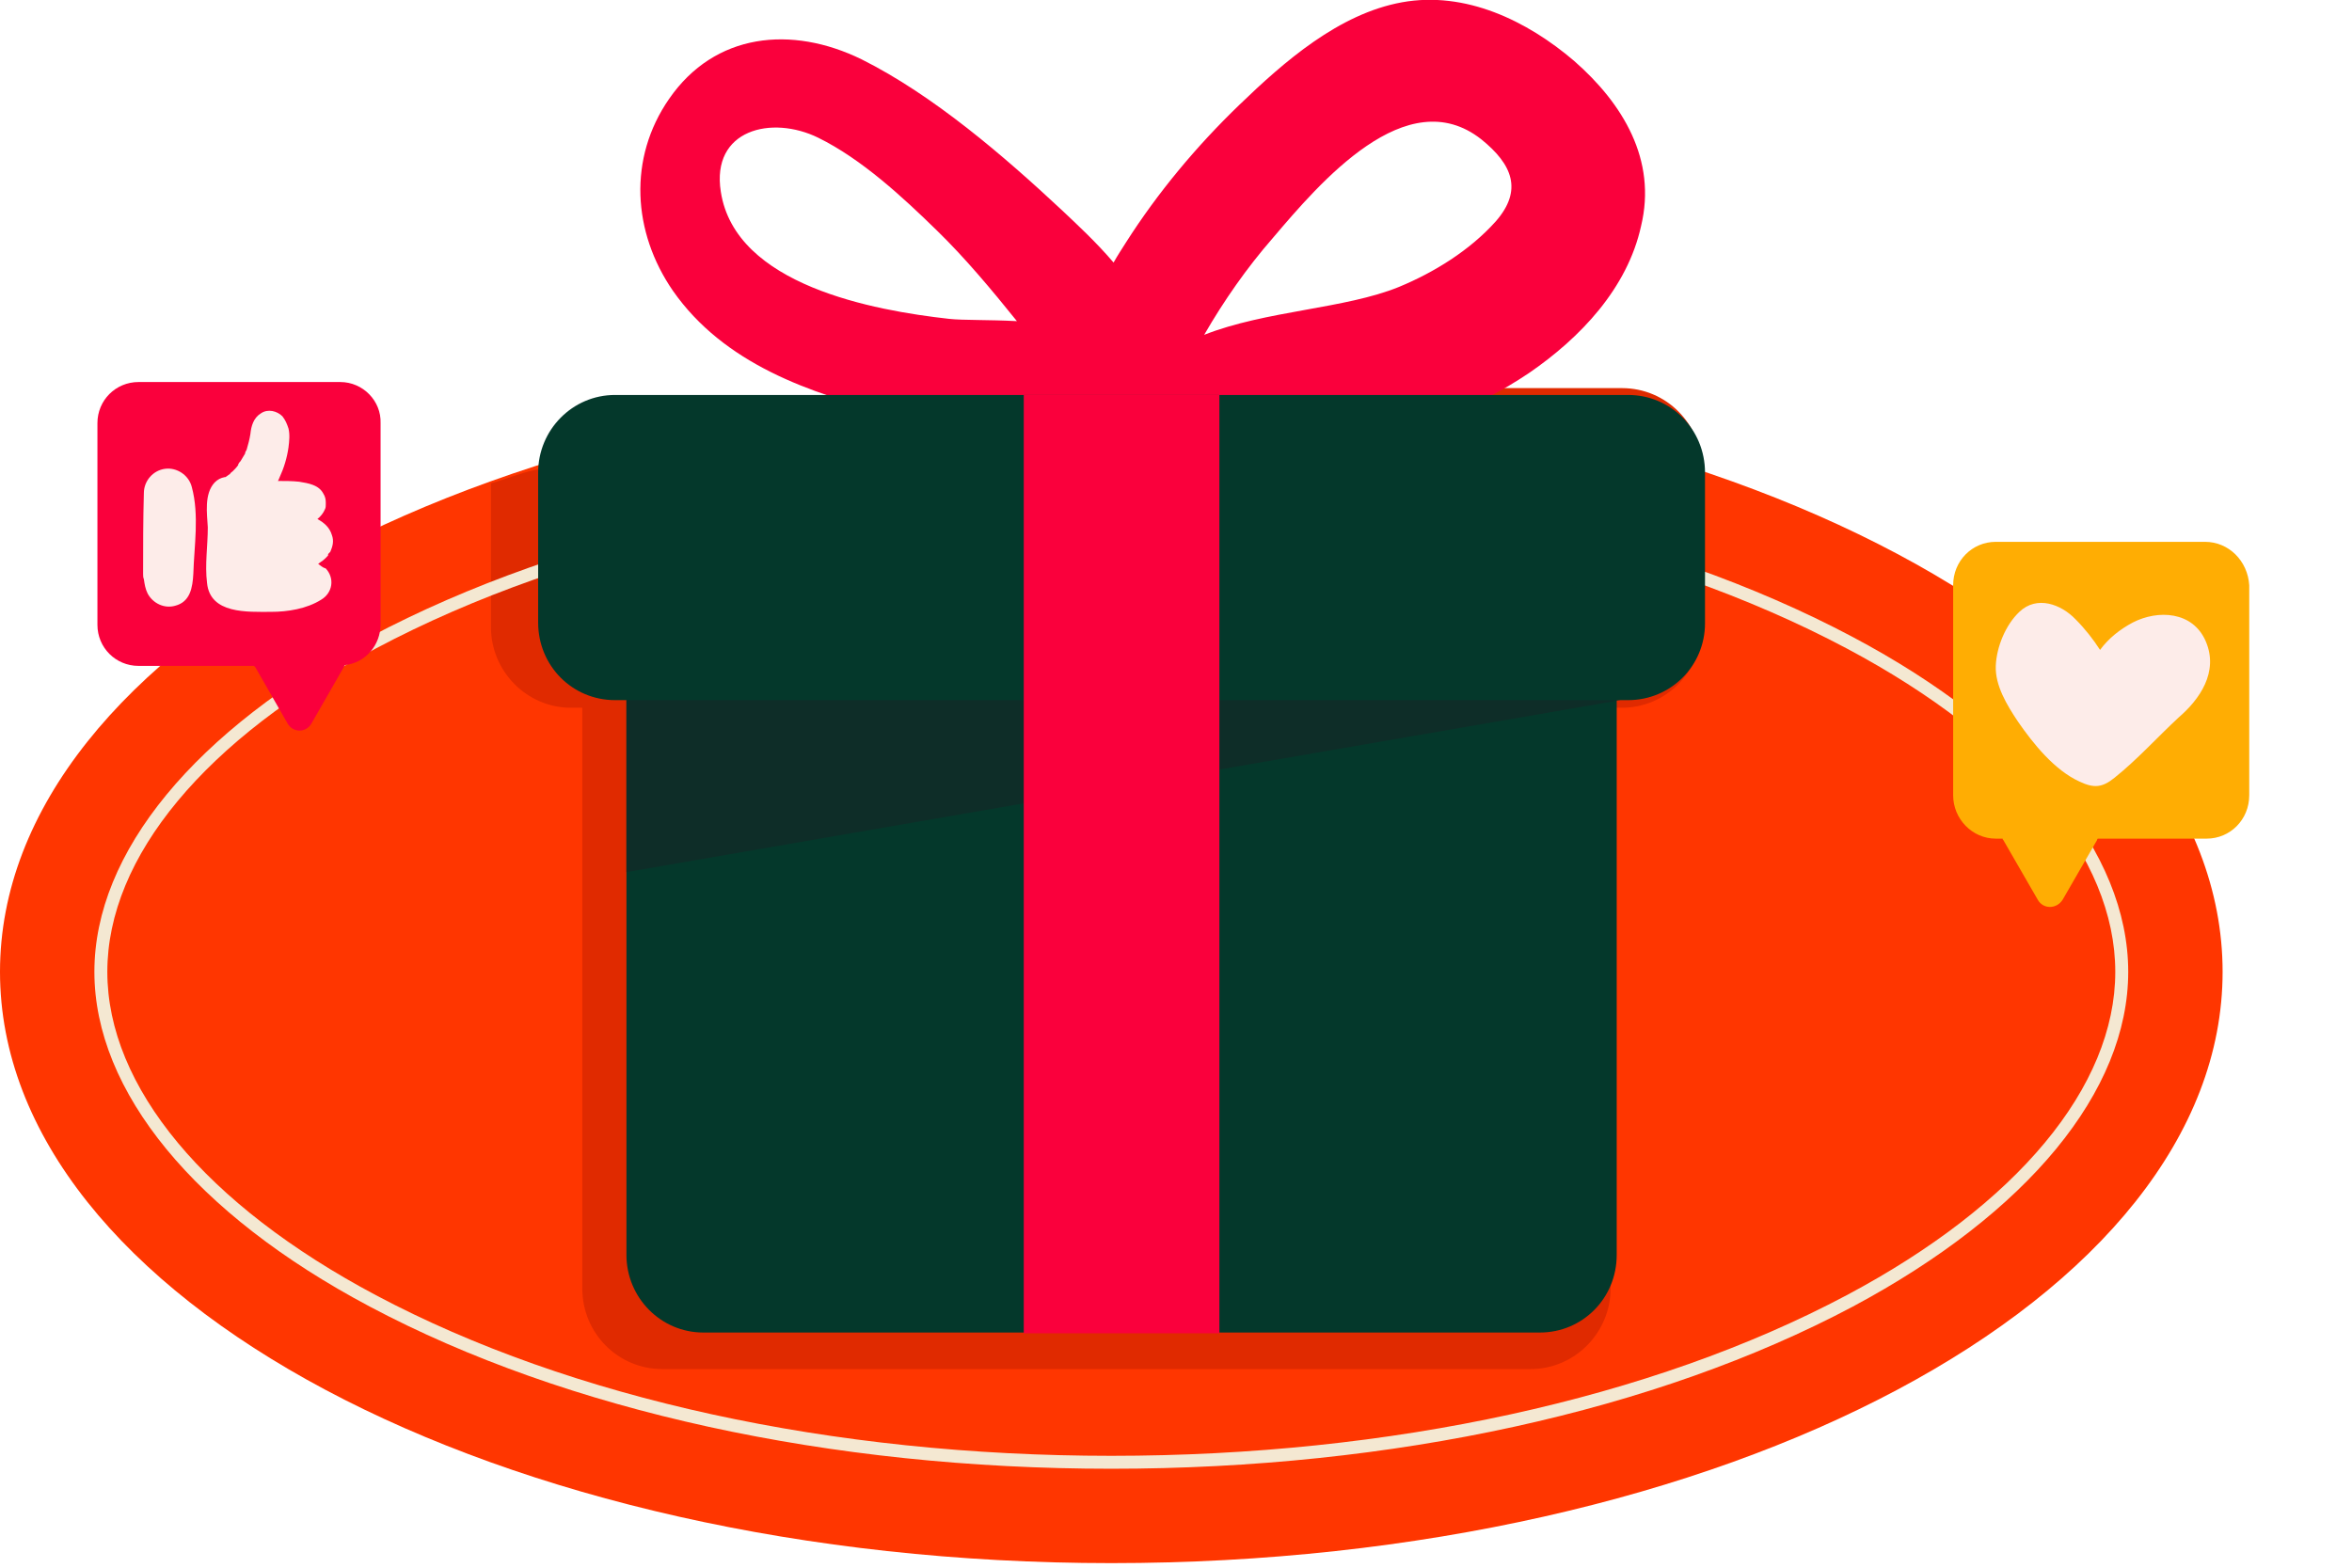
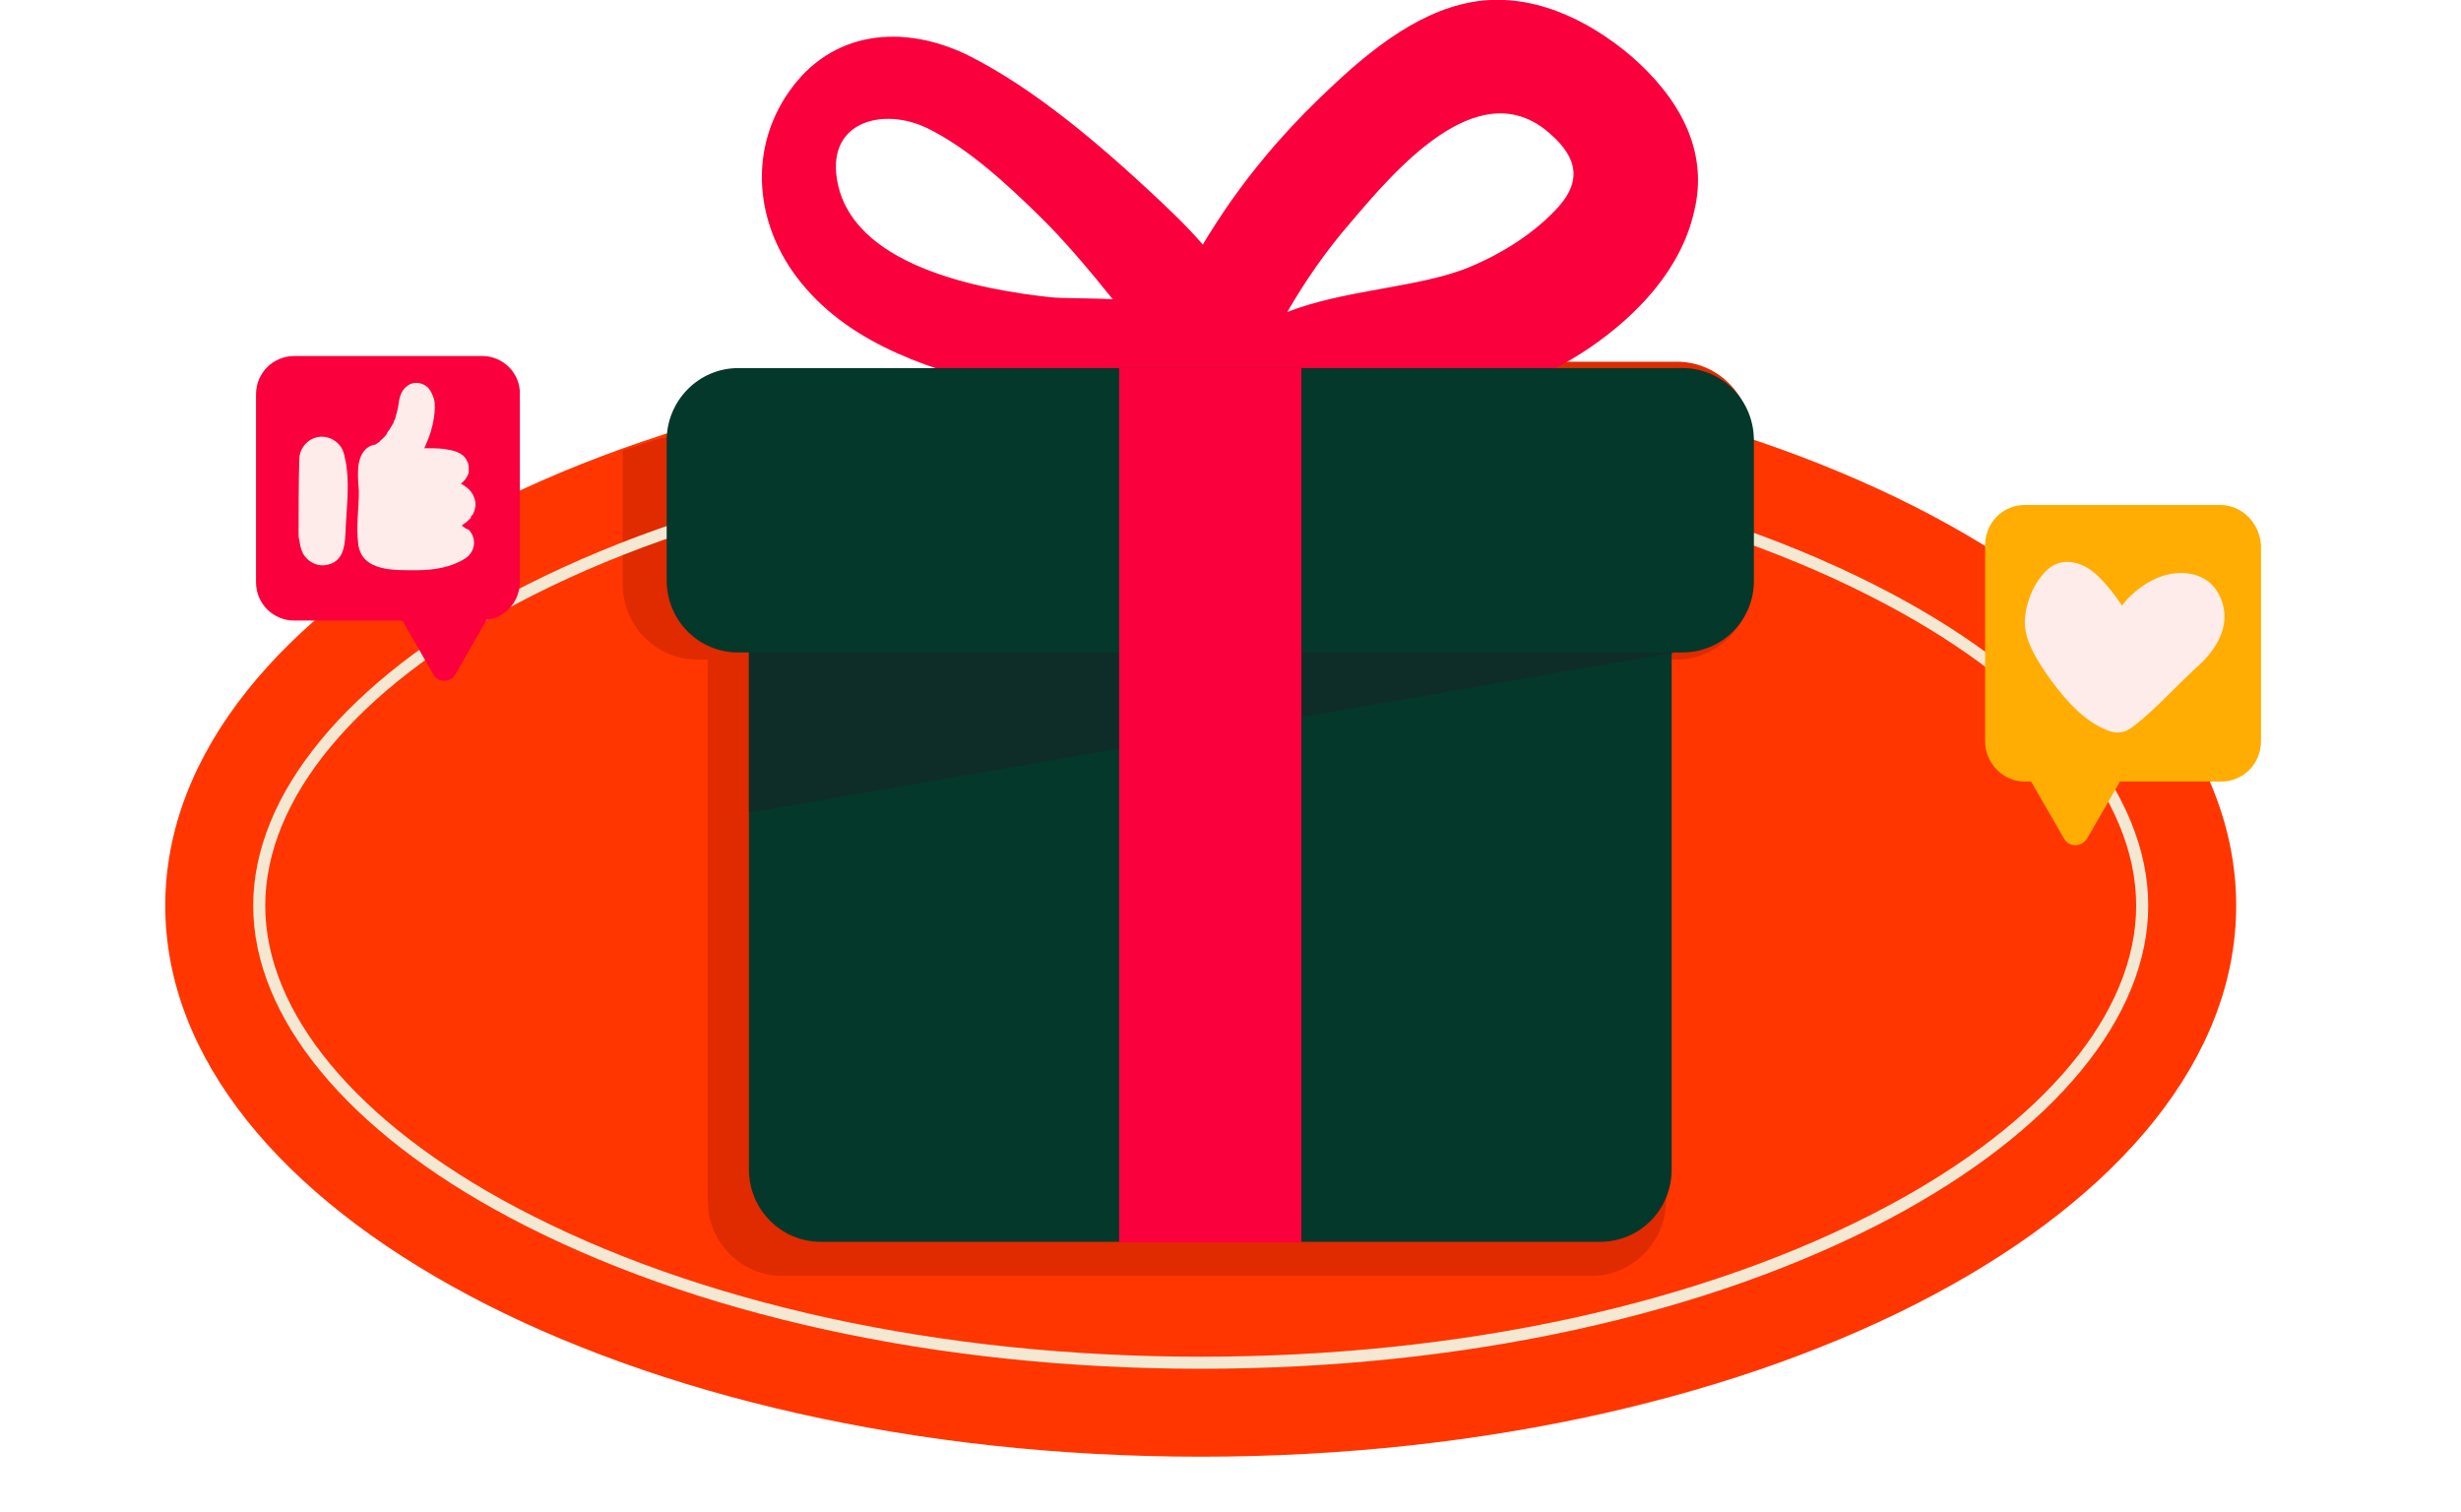
- <svg xmlns="http://www.w3.org/2000/svg" version="1.1" x="0px" y="0px" viewBox="0 0 309 206" style="enable-background:new 0 0 309 206;" xml:space="preserve">
+ <svg xmlns="http://www.w3.org/2000/svg" version="1.1" id="Capa_1" x="0px" y="0px" viewBox="0 0 347 213.1" style="enable-background:new 0 0 347 213.1;" xml:space="preserve">
  <style type="text/css">
	.st0{fill:#FF3600;}
	.st1{fill:#E02A00;}
	.st2{fill:#F4E8D2;}
	.st3{fill:#FA003C;}
	.st4{fill:#04382B;}
	.st5{fill:#0E2D28;}
	.st6{fill:#FDECE9;}
	.st7{fill:#FFAD03;}
</style>
-   <g id="Capa_1">
-     <path class="st0" d="M146,205.4c80.6,0,146-34.8,146-77.7S226.6,50,146,50C65.4,50,0,84.8,0,127.7S65.4,205.4,146,205.4z" />
-     <path class="st1" d="M213.1,51h-86.7c1.1,0.9,2.2,1.8,3,3c0.4,0.5-1,1.4-1.4,1.3c-2.2-0.3-4.4,0.5-6.6,0.8   c-2.4,0.3-4.8,0.7-7.3,0.8c-4.2,0.2-8.4,0.1-12.6,0.3c-4.2,0.2-8.5,0.7-12.7,1.3c-4.2,0.6-8.5,1.3-12.7,2.1c-2,0.4-4,0.8-6,1.2   c-1.9,0.4-3.7,1.2-5.6,1.7v18.9C64.5,88.2,69.2,93,75,93h1.5v76.3c0,5.9,4.7,10.6,10.5,10.6h114.1c5.8,0,10.5-4.8,10.5-10.6V93h1.5   c5.8,0,10.5-4.8,10.5-10.6V61.6C223.6,55.7,218.9,51,213.1,51z" />
-     <path class="st2" d="M146,193c-37,0-71.6-7.6-97.4-21.3c-23-12.2-36.2-28.3-36.2-44c0-15.7,13.2-31.7,36.2-44   C74.4,70,109,62.4,146,62.4c37,0,71.6,7.6,97.4,21.3c23,12.2,36.2,28.3,36.2,44c0,15.7-13.2,31.7-36.2,44   C217.6,185.4,183,193,146,193z M146,64.1c-36.7,0-71,7.5-96.6,21.1c-22.4,11.9-35.3,27.4-35.3,42.5s12.9,30.6,35.3,42.5   c25.6,13.6,59.9,21.1,96.6,21.1c36.7,0,71-7.5,96.6-21.1c22.4-11.9,35.3-27.4,35.3-42.5S265,97.1,242.6,85.2   C217,71.6,182.7,64.1,146,64.1z" />
+   <g id="Capa_1_1_">
+     <path class="st0" d="M169.3,205.4c80.6,0,146-34.8,146-77.7S249.9,50,169.3,50s-146,34.8-146,77.7S88.7,205.4,169.3,205.4z" />
+     <path class="st1" d="M236.4,51h-86.7c1.1,0.9,2.2,1.8,3,3c0.4,0.5-1,1.4-1.4,1.3c-2.2-0.3-4.4,0.5-6.6,0.8   c-2.4,0.3-4.8,0.7-7.3,0.8c-4.2,0.2-8.4,0.1-12.6,0.3s-8.5,0.7-12.7,1.3s-8.5,1.3-12.7,2.1c-2,0.4-4,0.8-6,1.2   c-1.9,0.4-3.7,1.2-5.6,1.7v18.9c0,5.8,4.7,10.6,10.5,10.6h1.5v76.3c0,5.9,4.7,10.6,10.5,10.6h114.1c5.8,0,10.5-4.8,10.5-10.6V93   h1.5c5.8,0,10.5-4.8,10.5-10.6V61.6C246.9,55.7,242.2,51,236.4,51z" />
+     <path class="st2" d="M169.3,193c-37,0-71.6-7.6-97.4-21.3c-23-12.2-36.2-28.3-36.2-44s13.2-31.7,36.2-44   c25.8-13.7,60.4-21.3,97.4-21.3s71.6,7.6,97.4,21.3c23,12.2,36.2,28.3,36.2,44s-13.2,31.7-36.2,44C240.9,185.4,206.3,193,169.3,193   z M169.3,64.1c-36.7,0-71,7.5-96.6,21.1c-22.4,11.9-35.3,27.4-35.3,42.5s12.9,30.6,35.3,42.5c25.6,13.6,59.9,21.1,96.6,21.1   s71-7.5,96.6-21.1c22.4-11.9,35.3-27.4,35.3-42.5s-12.9-30.6-35.3-42.5C240.3,71.6,206,64.1,169.3,64.1z" />
    <g>
-       <path class="st0" d="M129.1,65c1.4,4.8,2.6,6.5,6,8.5c-3.4,2-4.6,3.6-6,8.5c-1.4-4.8-2.6-6.5-6-8.5    C126.5,71.5,127.7,69.8,129.1,65z M144.2,81.2c2.1,1.2,2.8,2.2,3.7,5.2c0.9-3,1.6-4,3.7-5.2c-2.1-1.2-2.8-2.2-3.7-5.2    C147.1,78.9,146.4,79.9,144.2,81.2z M134.1,58.6c4.9,2.9,6.6,5.2,8.6,12.1c2-6.9,3.7-9.2,8.6-12.1c-4.9-2.9-6.6-5.2-8.6-12.1    C140.7,53.4,139,55.7,134.1,58.6z" />
-       <path class="st3" d="M206.8,8c-6.2-5.3-14.3-9.2-22.6-7.7c-8.3,1.5-15.5,7.8-21.4,13.5c-5.6,5.4-10.7,11.5-14.9,18.1    c-0.5,0.8-1.1,1.7-1.6,2.6c-2.3-2.7-4.8-5-6.7-6.8c-7.7-7.2-17-15.2-26.4-19.9C104,3.3,93.9,4.3,87.9,13    c-5.4,7.8-4.8,17.5,0.5,25.2c6.7,9.6,18,13.5,28.8,16.2c4.9,1.3,14.4,4.5,21.9,4.3c2.1,3.8,7.5,5,10.8,0.8    c0.1-0.1,0.2-0.3,0.3-0.5c0.2,0.1,0.3,0.3,0.4,0.4c8.1,4.9,18.5,1,27.1-1c8.3-1.9,16.1-4.6,23.2-9.4c6.7-4.6,12.9-11.1,14.7-19.3    C217.7,21,213.2,13.6,206.8,8z M124.7,41.9c-9.9-1.1-28.1-4.4-30-16.7c-1.3-8.2,6.7-10.1,12.8-7.1c5.7,2.8,11.1,7.8,15.6,12.2    c3.7,3.6,7.2,7.8,10.5,11.9C129.9,42,126.5,42.1,124.7,41.9z M196.5,29.1c-3.4,3.8-8.1,6.7-12.7,8.6c-7.1,2.9-17.5,3.1-25.6,6.3    c2.6-4.5,5.6-8.8,9-12.7c6.2-7.3,17.6-20.7,27.4-13C198.7,21.6,200.1,25,196.5,29.1z" />
-       <path class="st4" d="M213.9,92H80.8c-5.6,0-10.1-4.5-10.1-10.2V62.1c0-5.6,4.5-10.2,10.1-10.2h133.1c5.6,0,10.1,4.5,10.1,10.2    v19.8C224,87.5,219.5,92,213.9,92z" />
-       <path class="st4" d="M202.3,76H92.4c-5.6,0-10.1,4.5-10.1,10.2v78.7c0,5.6,4.5,10.2,10.1,10.2h109.9c5.6,0,10.1-4.5,10.1-10.2    V86.1C212.4,80.5,207.9,76,202.3,76z" />
-       <path class="st5" d="M212.9,92H82.3v22.6L212.9,92z" />
-       <path class="st3" d="M160.2,51.9h-25.7v123.3h25.7V51.9z" />
+       <path class="st0" d="M152.4,65c1.4,4.8,2.6,6.5,6,8.5c-3.4,2-4.6,3.6-6,8.5c-1.4-4.8-2.6-6.5-6-8.5C149.8,71.5,151,69.8,152.4,65z     M167.5,81.2c2.1,1.2,2.8,2.2,3.7,5.2c0.9-3,1.6-4,3.7-5.2c-2.1-1.2-2.8-2.2-3.7-5.2C170.4,78.9,169.7,79.9,167.5,81.2z     M157.4,58.6c4.9,2.9,6.6,5.2,8.6,12.1c2-6.9,3.7-9.2,8.6-12.1c-4.9-2.9-6.6-5.2-8.6-12.1C164,53.4,162.3,55.7,157.4,58.6z" />
+       <path class="st3" d="M230.1,8c-6.2-5.3-14.3-9.2-22.6-7.7S192,8.1,186.1,13.8c-5.6,5.4-10.7,11.5-14.9,18.1    c-0.5,0.8-1.1,1.7-1.6,2.6c-2.3-2.7-4.8-5-6.7-6.8c-7.7-7.2-17-15.2-26.4-19.9c-9.2-4.5-19.3-3.5-25.3,5.2    c-5.4,7.8-4.8,17.5,0.5,25.2c6.7,9.6,18,13.5,28.8,16.2c4.9,1.3,14.4,4.5,21.9,4.3c2.1,3.8,7.5,5,10.8,0.8    c0.1-0.1,0.2-0.3,0.3-0.5c0.2,0.1,0.3,0.3,0.4,0.4c8.1,4.9,18.5,1,27.1-1c8.3-1.9,16.1-4.6,23.2-9.4c6.7-4.6,12.9-11.1,14.7-19.3    C241,21,236.5,13.6,230.1,8z M148,41.9c-9.9-1.1-28.1-4.4-30-16.7c-1.3-8.2,6.7-10.1,12.8-7.1c5.7,2.8,11.1,7.8,15.6,12.2    c3.7,3.6,7.2,7.8,10.5,11.9C153.2,42,149.8,42.1,148,41.9z M219.8,29.1c-3.4,3.8-8.1,6.7-12.7,8.6c-7.1,2.9-17.5,3.1-25.6,6.3    c2.6-4.5,5.6-8.8,9-12.7c6.2-7.3,17.6-20.7,27.4-13C222,21.6,223.4,25,219.8,29.1z" />
+       <path class="st4" d="M237.2,92H104.1C98.5,92,94,87.5,94,81.8V62.1c0-5.6,4.5-10.2,10.1-10.2h133.1c5.6,0,10.1,4.5,10.1,10.2v19.8    C247.3,87.5,242.8,92,237.2,92z" />
+       <path class="st4" d="M225.6,76H115.7c-5.6,0-10.1,4.5-10.1,10.2v78.7c0,5.6,4.5,10.2,10.1,10.2h109.9c5.6,0,10.1-4.5,10.1-10.2    V86.1C235.7,80.5,231.2,76,225.6,76z" />
+       <path class="st5" d="M236.2,92H105.6v22.6L236.2,92z" />
+       <path class="st3" d="M183.5,51.9h-25.7v123.3h25.7V51.9z" />
    </g>
-     <path class="st3" d="M44.7,50.2H18.2c-3,0-5.4,2.4-5.4,5.4v26.5c0,3,2.4,5.4,5.4,5.4h15.2c0,0.1,0,0.1,0.1,0.1l4.3,7.5   c0.7,1.2,2.4,1.2,3.1,0l4.3-7.5c0-0.1,0.1-0.1,0.1-0.2c2.7-0.3,4.7-2.6,4.7-5.4V55.6C50.1,52.7,47.7,50.2,44.7,50.2z" />
-     <path class="st6" d="M25.2,64c-0.4-1.6-2-2.6-3.5-2.4c-1.6,0.2-2.8,1.6-2.8,3.2c-0.1,3.5-0.1,7.1-0.1,10.6c0,0.2,0,0.5,0.1,0.7   c0.1,0.7,0.2,1.3,0.5,1.9c0.7,1.3,2.2,2,3.6,1.6c2-0.5,2.3-2.4,2.4-4.2C25.5,71.8,26.2,67.7,25.2,64z" />
-     <path class="st6" d="M41.8,74.1c0.1-0.1,0.3-0.2,0.4-0.3c0.1,0,1.1-0.9,0.9-0.9c0,0,0,0,0-0.1c-0.1,0.1-0.1,0.1-0.1,0.2   c0-0.1,0.3-0.4,0.4-0.5c0.3-0.7,0.5-1.4,0.2-2.2c-0.3-1-1-1.6-1.9-2.1c0.4-0.3,0.8-0.8,1-1.3c0.1-0.2,0.1-0.4,0.1-0.6   c0-0.1,0-0.1,0-0.3c0-0.4-0.1-0.8-0.3-1.1c-0.6-1.2-2-1.4-3.2-1.6c-0.9-0.1-1.9-0.1-2.8-0.1c0.1-0.1,0.1-0.2,0.2-0.4   c0.6-1.3,1-2.6,1.2-4c0.1-0.8,0.2-1.7,0-2.5c-0.2-0.6-0.4-1.1-0.8-1.6c-0.7-0.7-1.9-1-2.8-0.4c-1,0.6-1.3,1.7-1.4,2.7   c-0.1,0.7-0.3,1.4-0.5,2.1c-0.1,0.2-0.2,0.3-0.2,0.5c-0.2,0.3-0.4,0.7-0.6,1c-0.1,0.1-0.2,0.2-0.3,0.4c0,0,0,0,0,0.1   c-0.2,0.3-0.5,0.6-0.7,0.8c-0.1,0.1-0.3,0.2-0.4,0.4c-0.2,0.1-0.4,0.3-0.6,0.4c0,0-0.1,0-0.1,0c-0.5,0.1-0.9,0.3-1.3,0.7   c-1.4,1.5-1,4.1-0.9,5.9c0,2.4-0.4,4.9-0.1,7.3c0.4,4.1,5.3,3.8,8.4,3.8c2.2,0,4.7-0.4,6.6-1.6c1.5-0.9,1.8-2.8,0.6-4.1   C42.4,74.6,42.1,74.3,41.8,74.1z" />
-     <path class="st7" d="M289.7,71.2h-27.5c-3.1,0-5.6,2.5-5.6,5.7v27.6c0,3.1,2.5,5.7,5.6,5.7h0.9c0,0.1,0,0.1,0.1,0.2l4.5,7.8   c0.7,1.3,2.5,1.3,3.3,0l4.5-7.8c0,0,0-0.1,0.1-0.2h14.3c3.1,0,5.6-2.5,5.6-5.7V76.9C295.3,73.7,292.8,71.2,289.7,71.2z" />
-     <path class="st6" d="M289.8,84.3c-1.7-4-6.3-4.2-9.6-2.5c-1.7,0.9-3.2,2.1-4.3,3.6c-0.9-1.4-2-2.8-3.2-4c-1.9-2-5.1-3.2-7.4-1   c-1.8,1.7-3,4.6-3.1,7.1c-0.1,2.6,1.5,5.2,2.9,7.3c2,2.9,4.8,6.4,8.1,7.9c1.9,0.9,3,0.8,4.6-0.5c3-2.4,5.6-5.3,8.4-7.9   C289,91.9,291.5,88.3,289.8,84.3z" />
+     <path class="st3" d="M68,50.2H41.5c-3,0-5.4,2.4-5.4,5.4v26.5c0,3,2.4,5.4,5.4,5.4h15.2c0,0.1,0,0.1,0.1,0.1l4.3,7.5   c0.7,1.2,2.4,1.2,3.1,0l4.3-7.5c0-0.1,0.1-0.1,0.1-0.2c2.7-0.3,4.7-2.6,4.7-5.4V55.6C73.4,52.7,71,50.2,68,50.2z" />
+     <path class="st6" d="M48.5,64c-0.4-1.6-2-2.6-3.5-2.4c-1.6,0.2-2.8,1.6-2.8,3.2c-0.1,3.5-0.1,7.1-0.1,10.6c0,0.2,0,0.5,0.1,0.7   c0.1,0.7,0.2,1.3,0.5,1.9c0.7,1.3,2.2,2,3.6,1.6c2-0.5,2.3-2.4,2.4-4.2C48.8,71.8,49.5,67.7,48.5,64z" />
+     <path class="st6" d="M65.1,74.1c0.1-0.1,0.3-0.2,0.4-0.3c0.1,0,1.1-0.9,0.9-0.9c0,0,0,0,0-0.1c-0.1,0.1-0.1,0.1-0.1,0.2   c0-0.1,0.3-0.4,0.4-0.5c0.3-0.7,0.5-1.4,0.2-2.2c-0.3-1-1-1.6-1.9-2.1c0.4-0.3,0.8-0.8,1-1.3c0.1-0.2,0.1-0.4,0.1-0.6   c0-0.1,0-0.1,0-0.3c0-0.4-0.1-0.8-0.3-1.1c-0.6-1.2-2-1.4-3.2-1.6c-0.9-0.1-1.9-0.1-2.8-0.1c0.1-0.1,0.1-0.2,0.2-0.4   c0.6-1.3,1-2.6,1.2-4c0.1-0.8,0.2-1.7,0-2.5c-0.2-0.6-0.4-1.1-0.8-1.6c-0.7-0.7-1.9-1-2.8-0.4c-1,0.6-1.3,1.7-1.4,2.7   c-0.1,0.7-0.3,1.4-0.5,2.1c-0.1,0.2-0.2,0.3-0.2,0.5c-0.2,0.3-0.4,0.7-0.6,1c-0.1,0.1-0.2,0.2-0.3,0.4c0,0,0,0,0,0.1   c-0.2,0.3-0.5,0.6-0.7,0.8c-0.1,0.1-0.3,0.2-0.4,0.4c-0.2,0.1-0.4,0.3-0.6,0.4h-0.1c-0.5,0.1-0.9,0.3-1.3,0.7   c-1.4,1.5-1,4.1-0.9,5.9c0,2.4-0.4,4.9-0.1,7.3c0.4,4.1,5.3,3.8,8.4,3.8c2.2,0,4.7-0.4,6.6-1.6c1.5-0.9,1.8-2.8,0.6-4.1   C65.7,74.6,65.4,74.3,65.1,74.1z" />
+     <path class="st7" d="M313,71.2h-27.5c-3.1,0-5.6,2.5-5.6,5.7v27.6c0,3.1,2.5,5.7,5.6,5.7h0.9c0,0.1,0,0.1,0.1,0.2l4.5,7.8   c0.7,1.3,2.5,1.3,3.3,0l4.5-7.8c0,0,0-0.1,0.1-0.2h14.3c3.1,0,5.6-2.5,5.6-5.7V76.9C318.6,73.7,316.1,71.2,313,71.2z" />
+     <path class="st6" d="M313.1,84.3c-1.7-4-6.3-4.2-9.6-2.5c-1.7,0.9-3.2,2.1-4.3,3.6c-0.9-1.4-2-2.8-3.2-4c-1.9-2-5.1-3.2-7.4-1   c-1.8,1.7-3,4.6-3.1,7.1c-0.1,2.6,1.5,5.2,2.9,7.3c2,2.9,4.8,6.4,8.1,7.9c1.9,0.9,3,0.8,4.6-0.5c3-2.4,5.6-5.3,8.4-7.9   C312.3,91.9,314.8,88.3,313.1,84.3z" />
  </g>
  <g id="OBJECTS">
</g>
</svg>
